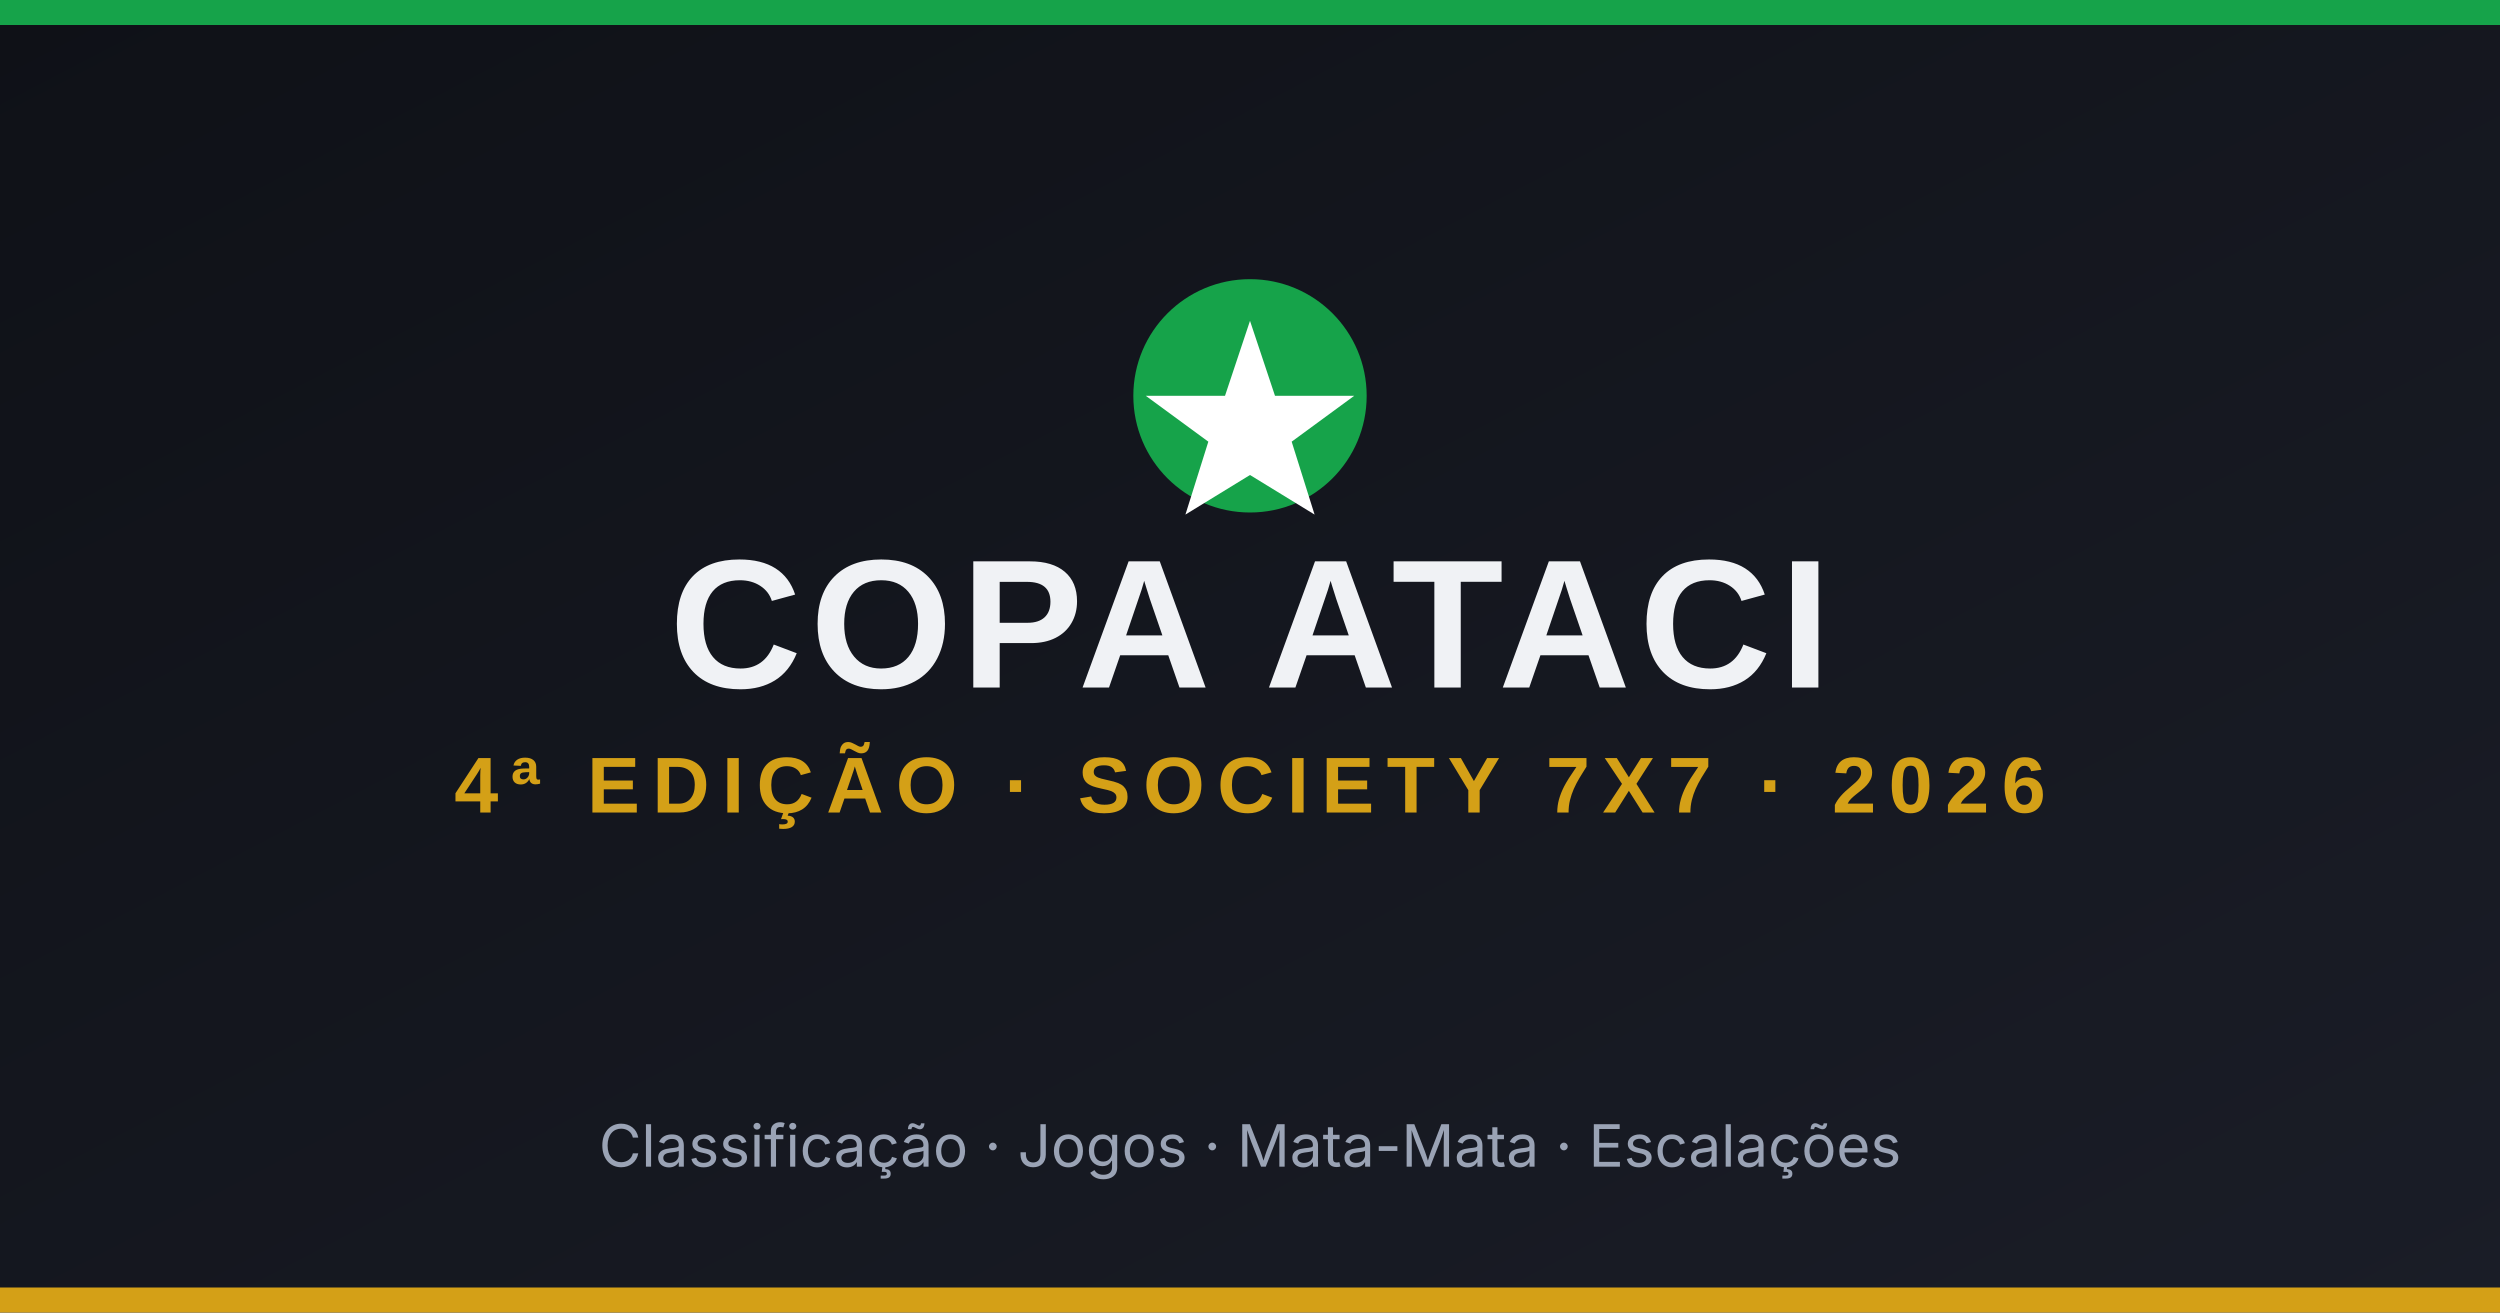
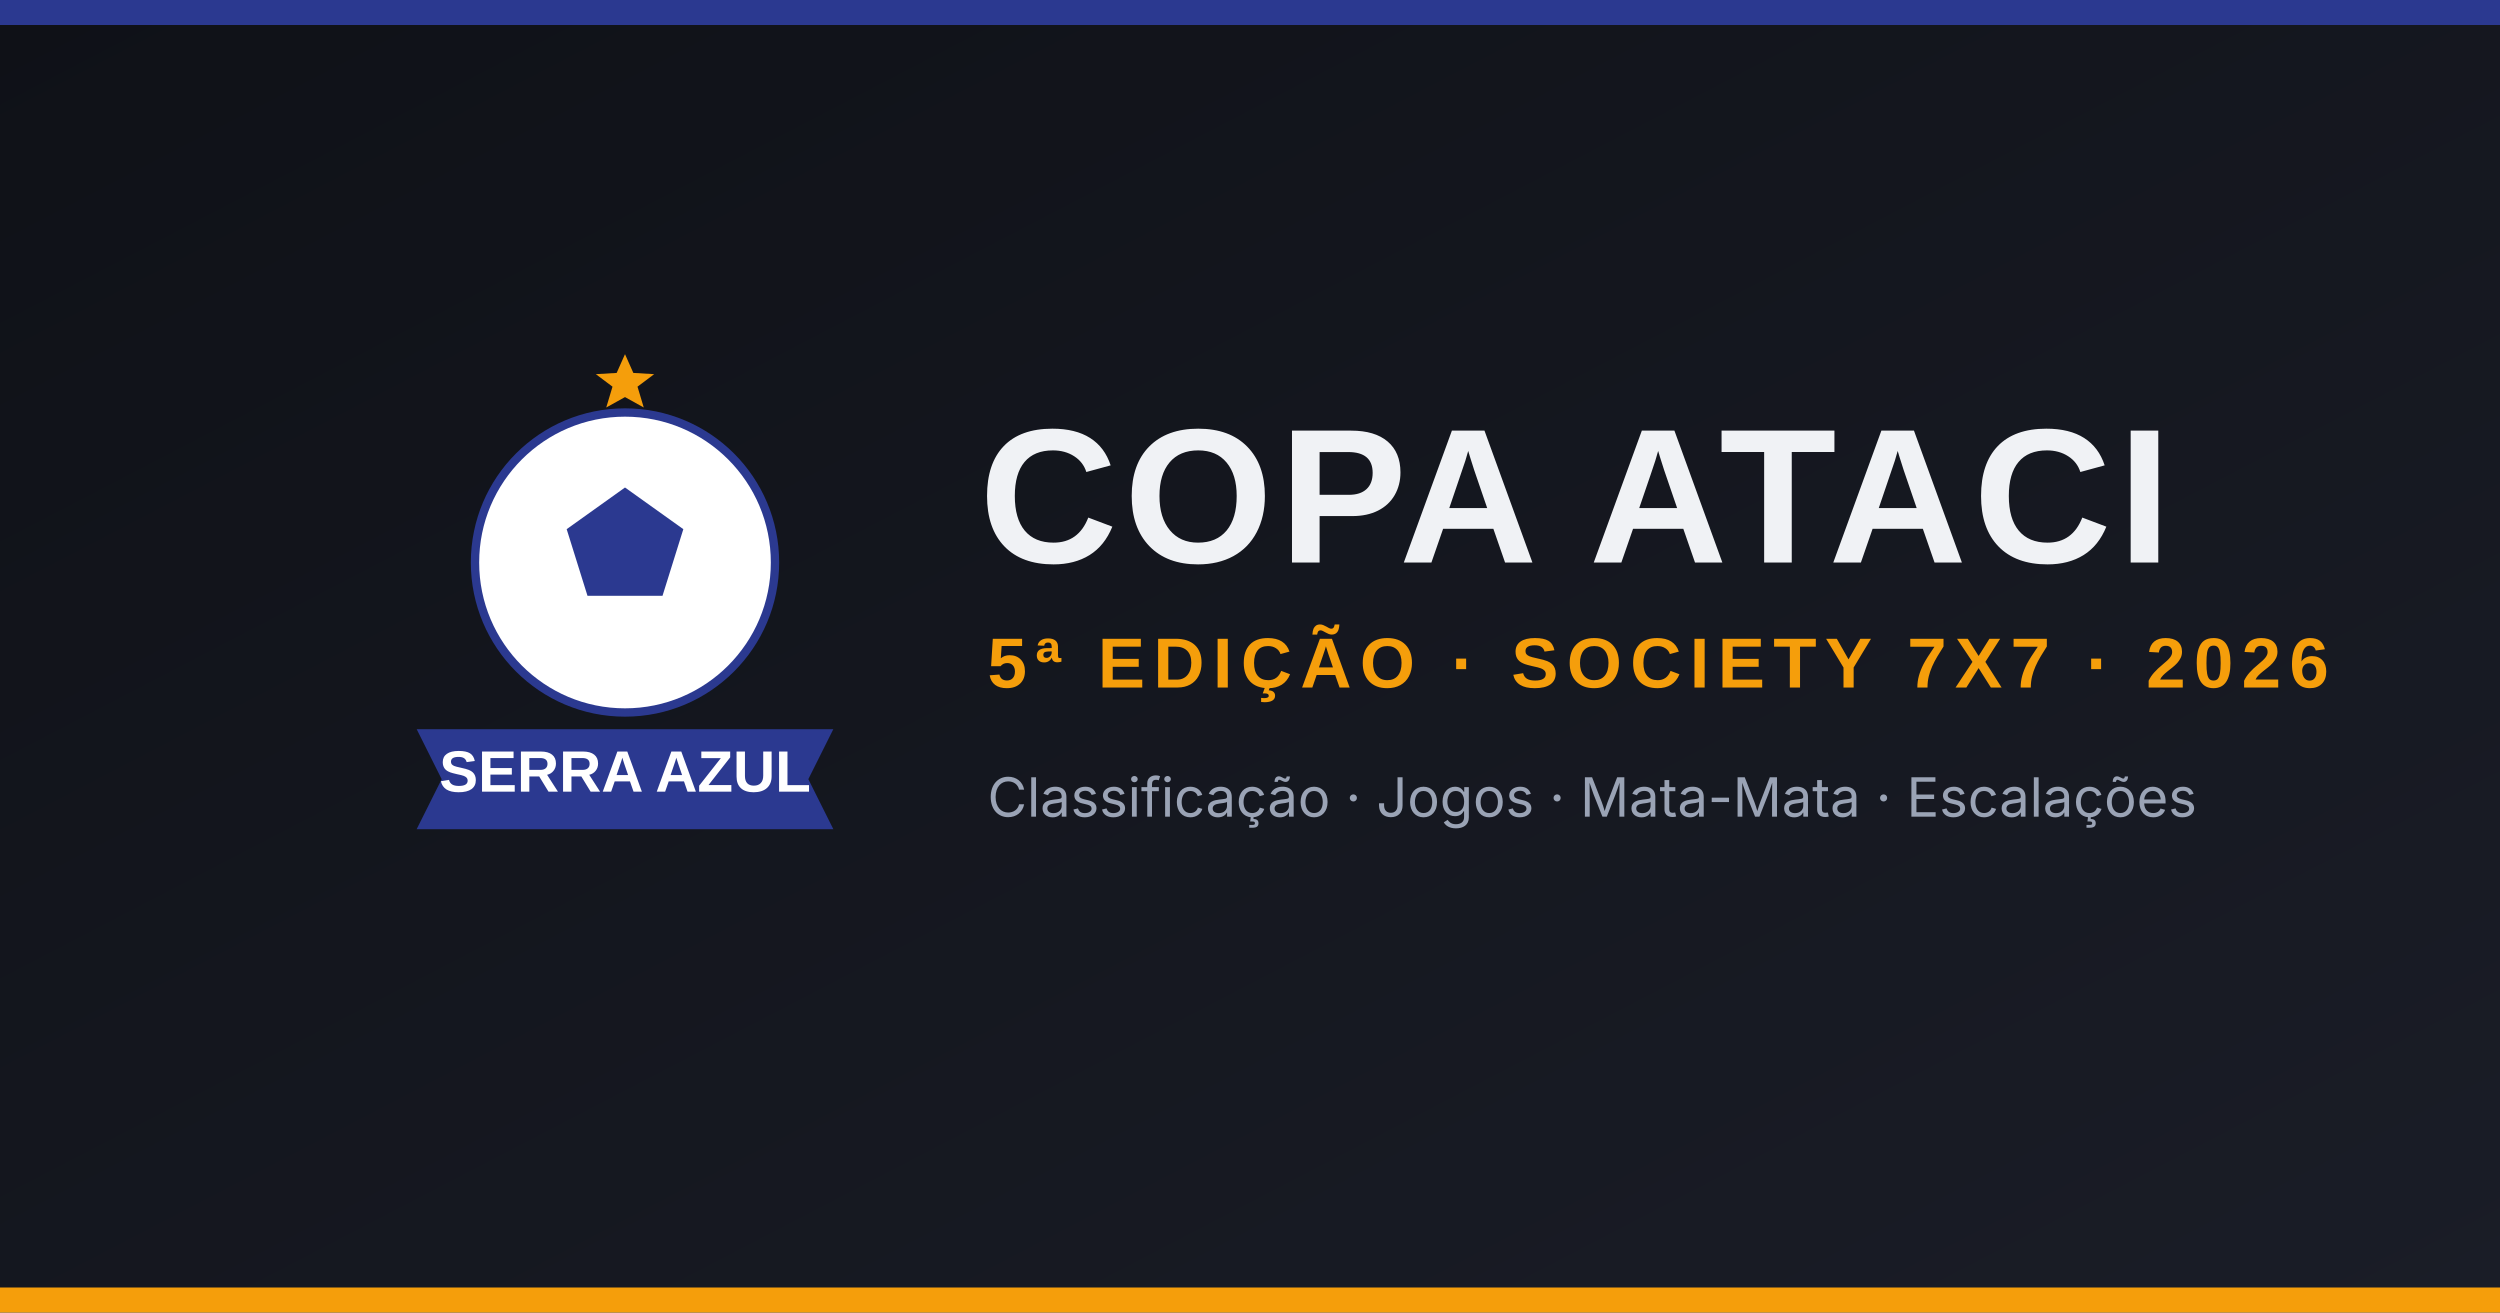
<svg xmlns="http://www.w3.org/2000/svg" width="1200" height="630" viewBox="0 0 1200 630">
  <defs>
    <linearGradient id="bg" x1="0" y1="0" x2="1" y2="1">
      <stop offset="0" stop-color="#0f1117" />
      <stop offset="1" stop-color="#1a1d27" />
    </linearGradient>
+     <clipPath id="ball">
+       <circle cx="300" cy="250" r="70" />
+     </clipPath>
  </defs>
  <rect width="1200" height="630" fill="url(#bg)" />
-   <rect x="0" y="0" width="1200" height="12" fill="#16a34a" />
-   <rect x="0" y="618" width="1200" height="12" fill="#d4a017" />
-   <g transform="translate(600 250)" text-anchor="middle" font-family="Oswald, Arial, sans-serif">
-     <circle cx="0" cy="-60" r="56" fill="#16a34a" />
-     <path d="M0 -96 l12 36 h38 l-30 22 11 35 -31 -19 -31 19 11 -35 -30 -22 h38 z" fill="#fff" />
-     <text x="0" y="80" fill="#f0f2f5" font-size="88" font-weight="700" letter-spacing="4">COPA ATACI</text>
-     <text x="0" y="140" fill="#d4a017" font-size="38" font-weight="600" letter-spacing="6">4ª EDIÇÃO · SOCIETY 7X7 · 2026</text>
+   <rect x="0" y="0" width="1200" height="12" fill="#2b3990" />
+   <rect x="0" y="618" width="1200" height="12" fill="#f59e0b" />
+   <g transform="translate(0 20)">
+     <circle cx="300" cy="250" r="74" fill="#2b3990" />
+     <g clip-path="url(#ball)">
+       <circle cx="300" cy="250" r="70" fill="#ffffff" />
+       <g fill="#2b3990">
+         <path d="M300 214l28 20-10 32h-36l-10-32z" />
+       </g>
+     </g>
+     <polygon points="200,330 400,330 388,354 400,378 200,378 212,354" fill="#2b3990" />
+     <text x="300" y="360" text-anchor="middle" fill="#fff" font-family="Oswald, Arial, sans-serif" font-weight="700" font-size="28">SERRA AZUL</text>
+     <g fill="#f59e0b">
+       <path d="M300 150l4 9 10 .6-8 6 3 10-9-5-9 5 3-10-8-6 10-.6z" />
+     </g>
  </g>
-   <text x="600" y="560" text-anchor="middle" fill="#9aa3b5" font-family="Inter, Arial, sans-serif" font-size="28">
-     Classificação · Jogos · Mata-Mata · Escalações
-   </text>
+   <g font-family="Oswald, Arial, sans-serif">
+     <text x="470" y="270" fill="#f0f2f5" font-size="92" font-weight="700" letter-spacing="3">COPA ATACI</text>
+     <text x="474" y="330" fill="#f59e0b" font-size="34" font-weight="600" letter-spacing="4">5ª EDIÇÃO · SOCIETY 7X7 · 2026</text>
+     <text x="474" y="392" fill="#9aa3b5" font-family="Inter, Arial, sans-serif" font-size="26">Classificação · Jogos · Mata-Mata · Escalações</text>
+   </g>
</svg>
